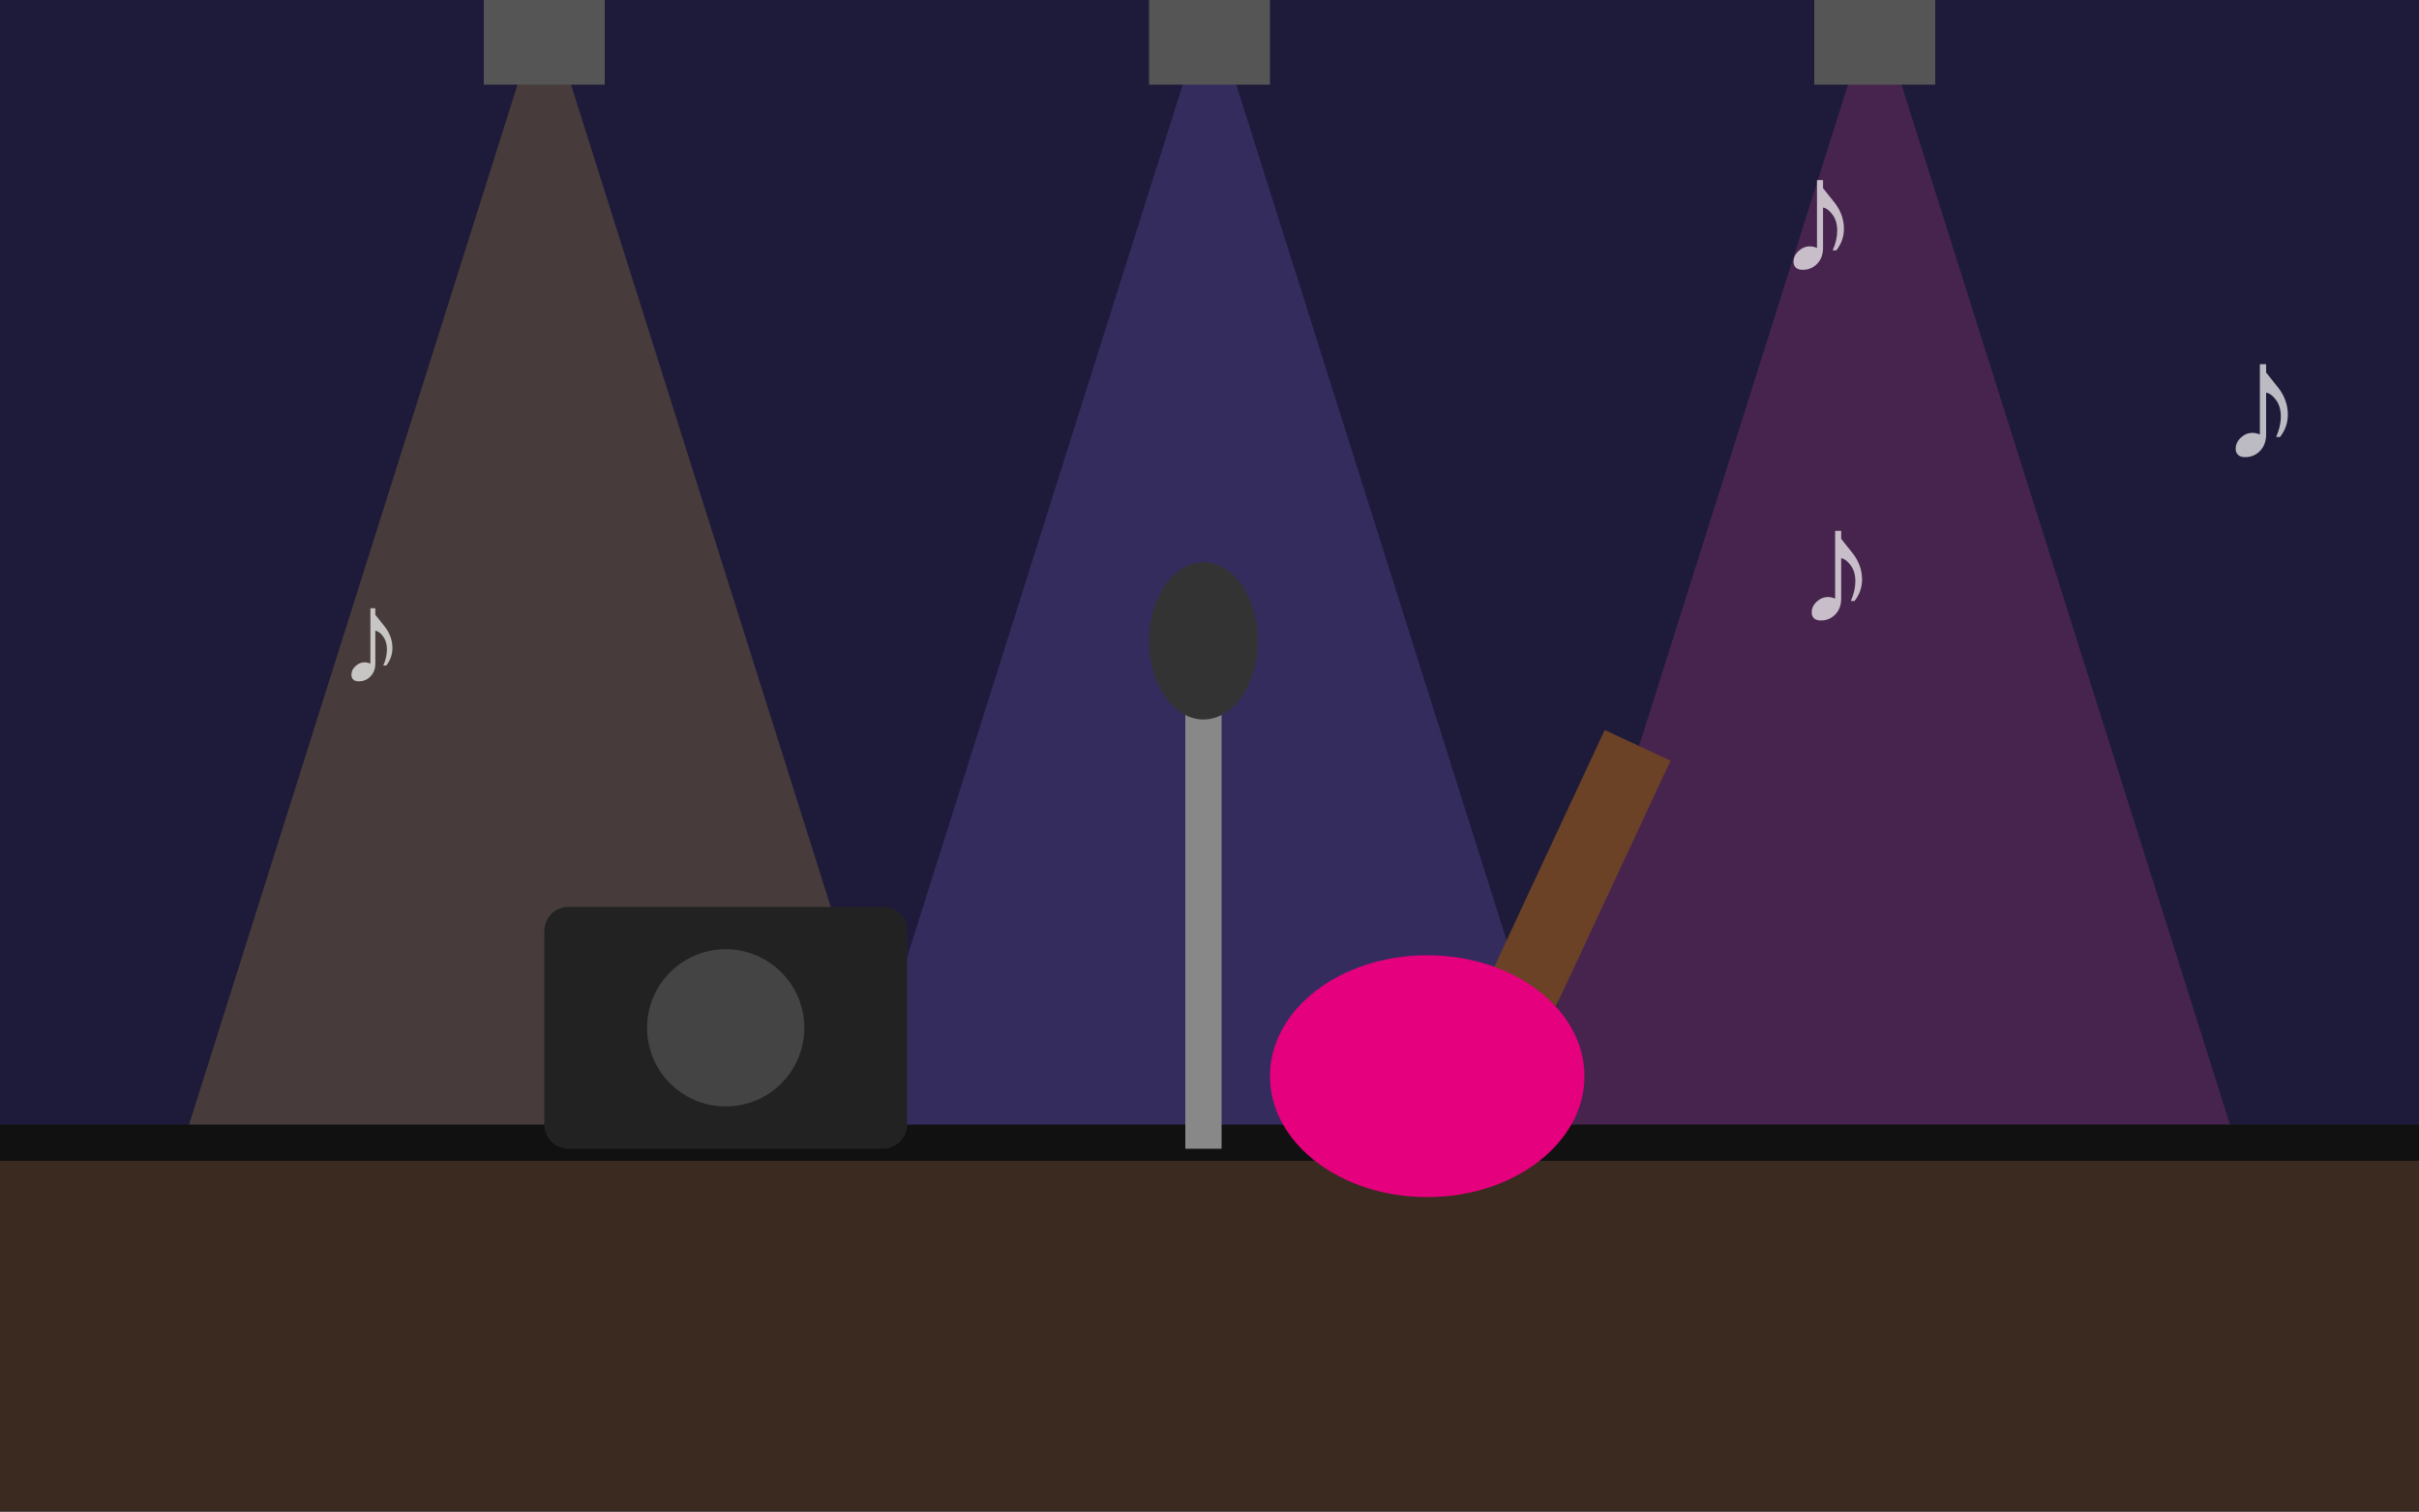
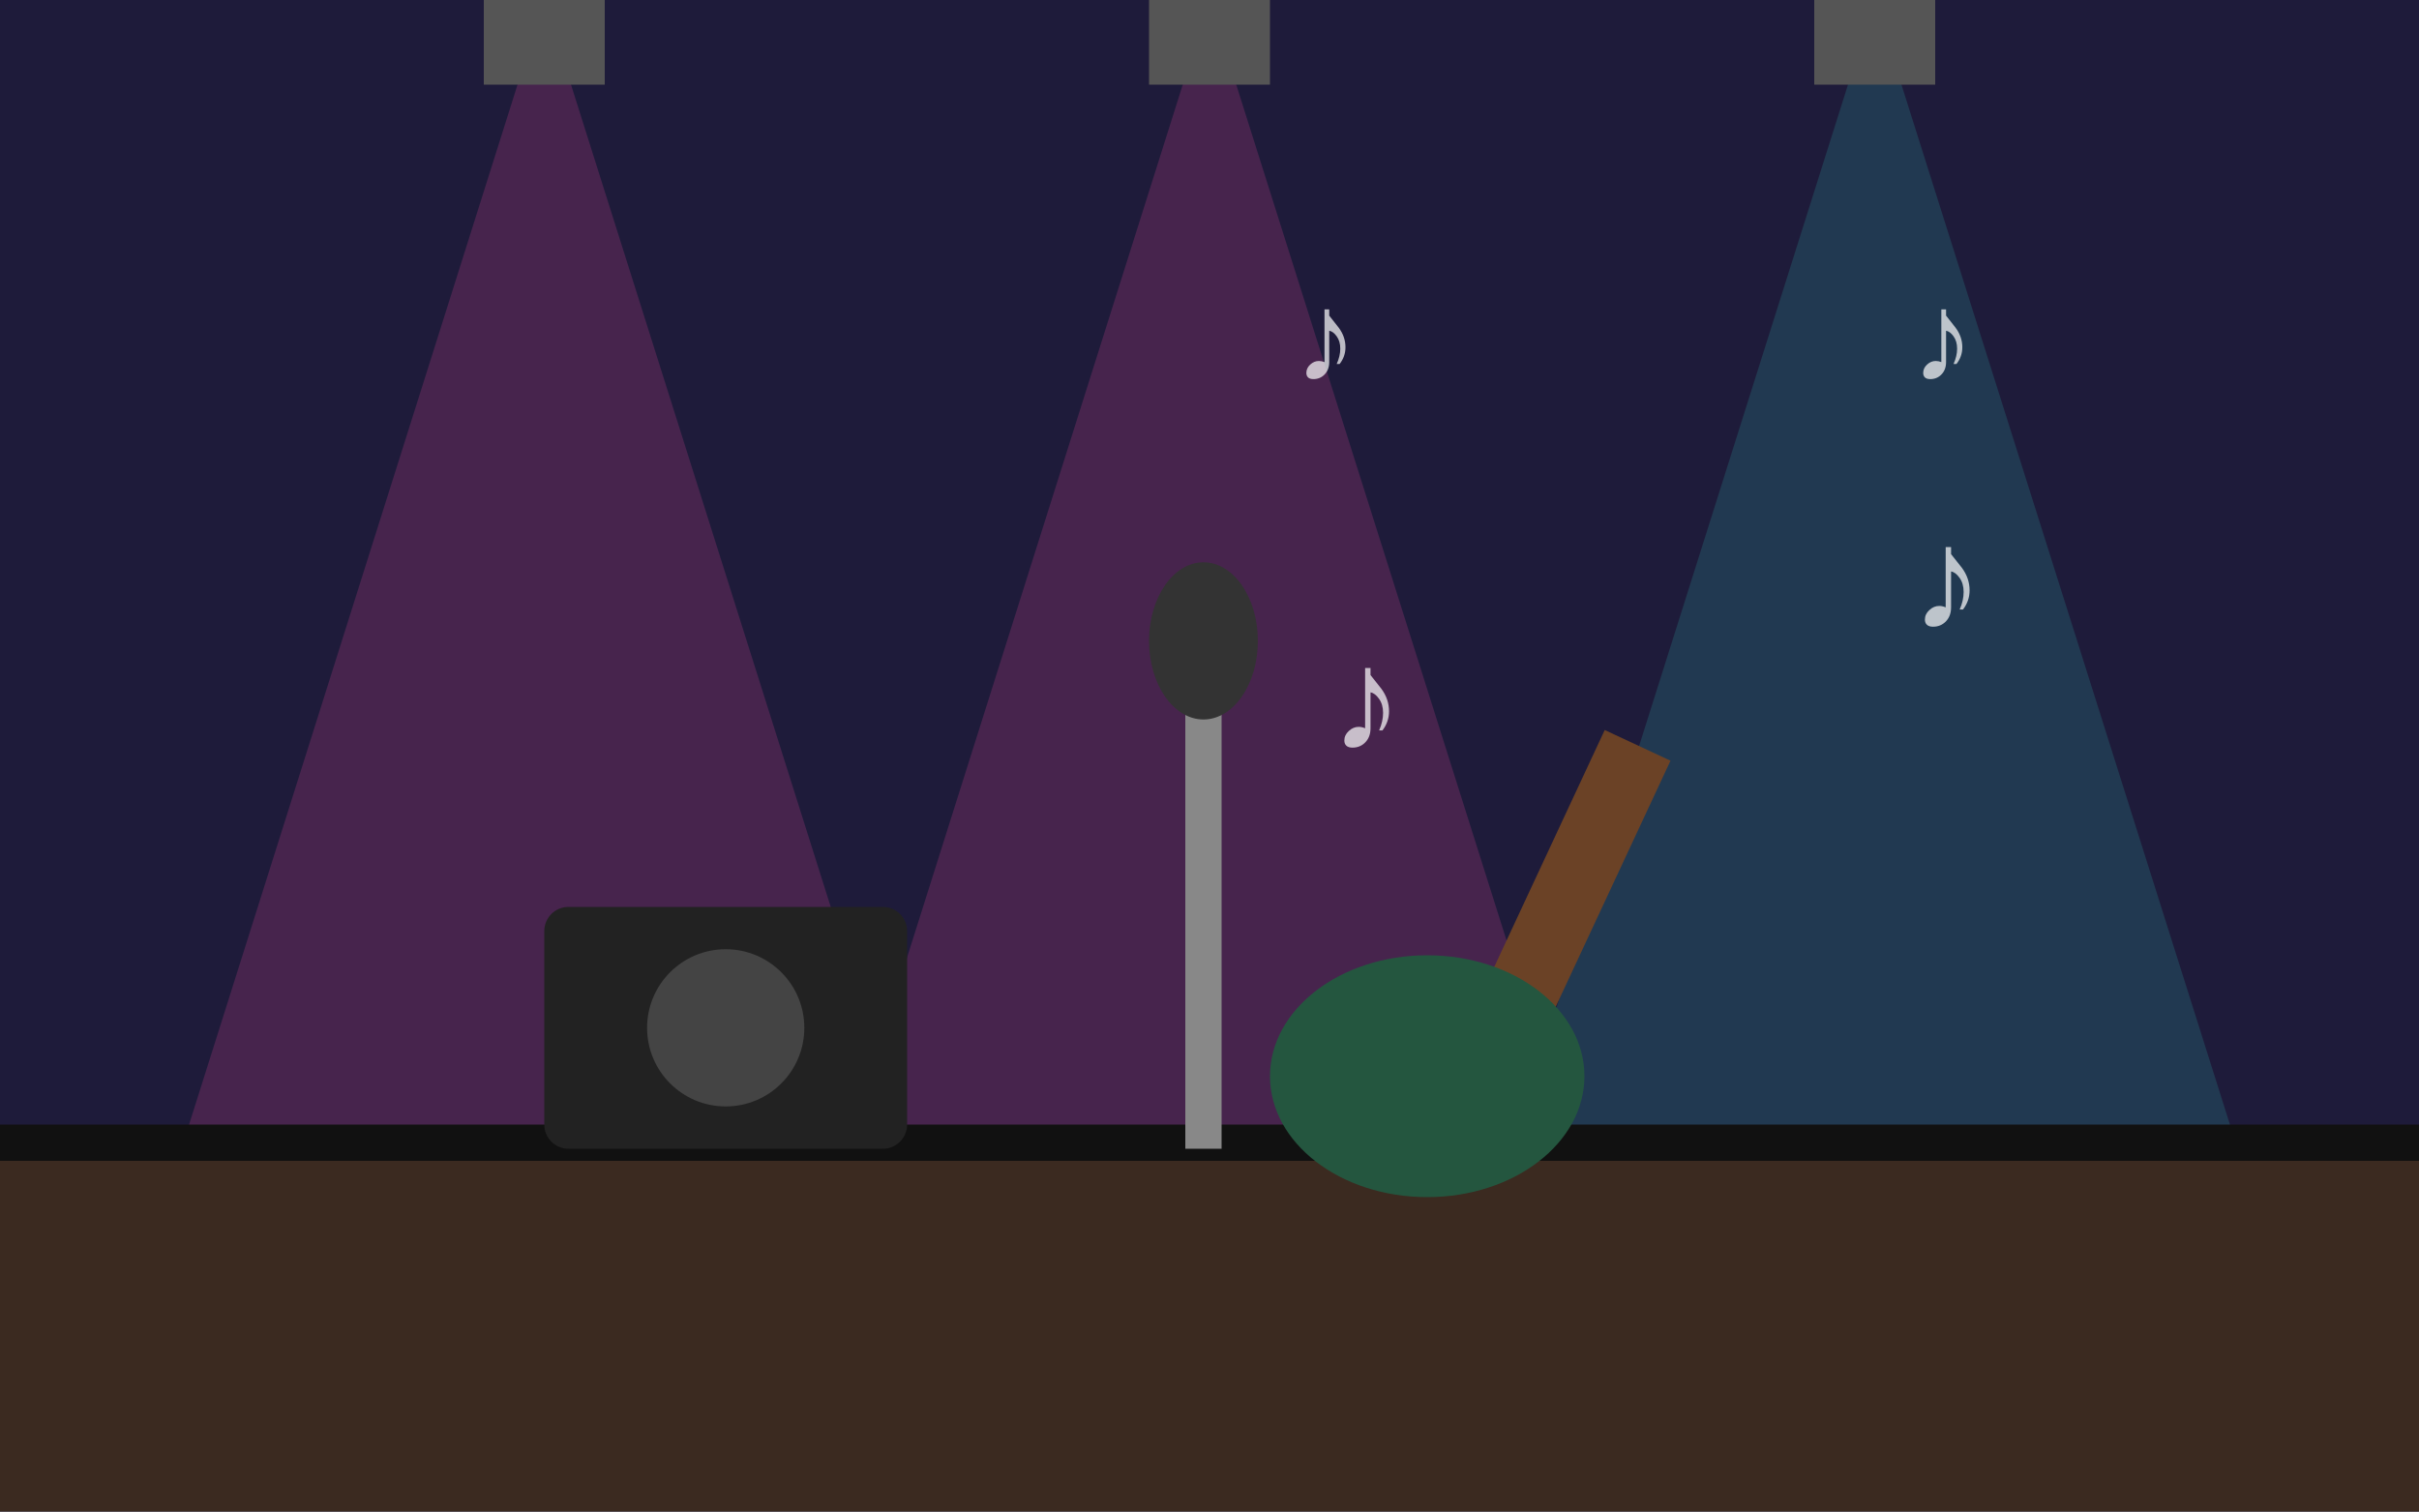
<svg xmlns="http://www.w3.org/2000/svg" viewBox="0 0 400 250" preserveAspectRatio="xMidYMid slice">
  <rect width="400" height="250" fill="#1E1B3A" />
-   <path d="M90 0 L30 190 L150 190Z" fill="#FFD23F" opacity=".18" />
+   <path d="M90 0 L30 190 L150 190Z" fill="#FF4FA3" opacity=".18" />
  <rect x="80" y="0" width="20" height="14" fill="#555" />
-   <path d="M200 0 L140 190 L260 190Z" fill="#9D7BFF" opacity=".18" />
+   <path d="M200 0 L140 190 L260 190Z" fill="#FF4FA3" opacity=".18" />
  <rect x="190" y="0" width="20" height="14" fill="#555" />
-   <path d="M310 0 L250 190 L370 190Z" fill="#FF4FA3" opacity=".18" />
+   <path d="M310 0 L250 190 L370 190Z" fill="#2EC4B6" opacity=".18" />
  <rect x="300" y="0" width="20" height="14" fill="#555" />
  <rect y="190" width="400" height="60" fill="#3B2A20" />
  <rect y="186" width="400" height="6" fill="#111" />
  <rect x="196" y="110" width="6" height="80" fill="#888" />
  <ellipse cx="199" cy="106" rx="9" ry="13" fill="#333" />
  <rect x="250" y="120" width="12" height="70" fill="#6B4226" transform="rotate(25 256 155)" />
-   <ellipse cx="236" cy="178" rx="26" ry="20" fill="#E5007E" />
+   <ellipse cx="236" cy="178" rx="26" ry="20" fill="#24563F" />
  <rect x="90" y="150" width="60" height="40" rx="4" fill="#222" />
  <circle cx="120" cy="170" r="13" fill="#444" />
-   <text x="56" y="113" font-size="22" fill="#fff" opacity=".7" font-family="Arial">♪</text>
-   <text x="297" y="103" font-size="27" fill="#fff" opacity=".7" font-family="Arial">♪</text>
-   <text x="294" y="45" font-size="27" fill="#fff" opacity=".7" font-family="Arial">♪</text>
-   <text x="367" y="76" font-size="28" fill="#fff" opacity=".7" font-family="Arial">♪</text>
+   <text x="316" y="104" font-size="24" fill="#fff" opacity=".7" font-family="Arial">♪</text>
+   <text x="220" y="124" font-size="24" fill="#fff" opacity=".7" font-family="Arial">♪</text>
+   <text x="316" y="63" font-size="21" fill="#fff" opacity=".7" font-family="Arial">♪</text>
+   <text x="214" y="63" font-size="21" fill="#fff" opacity=".7" font-family="Arial">♪</text>
</svg>
